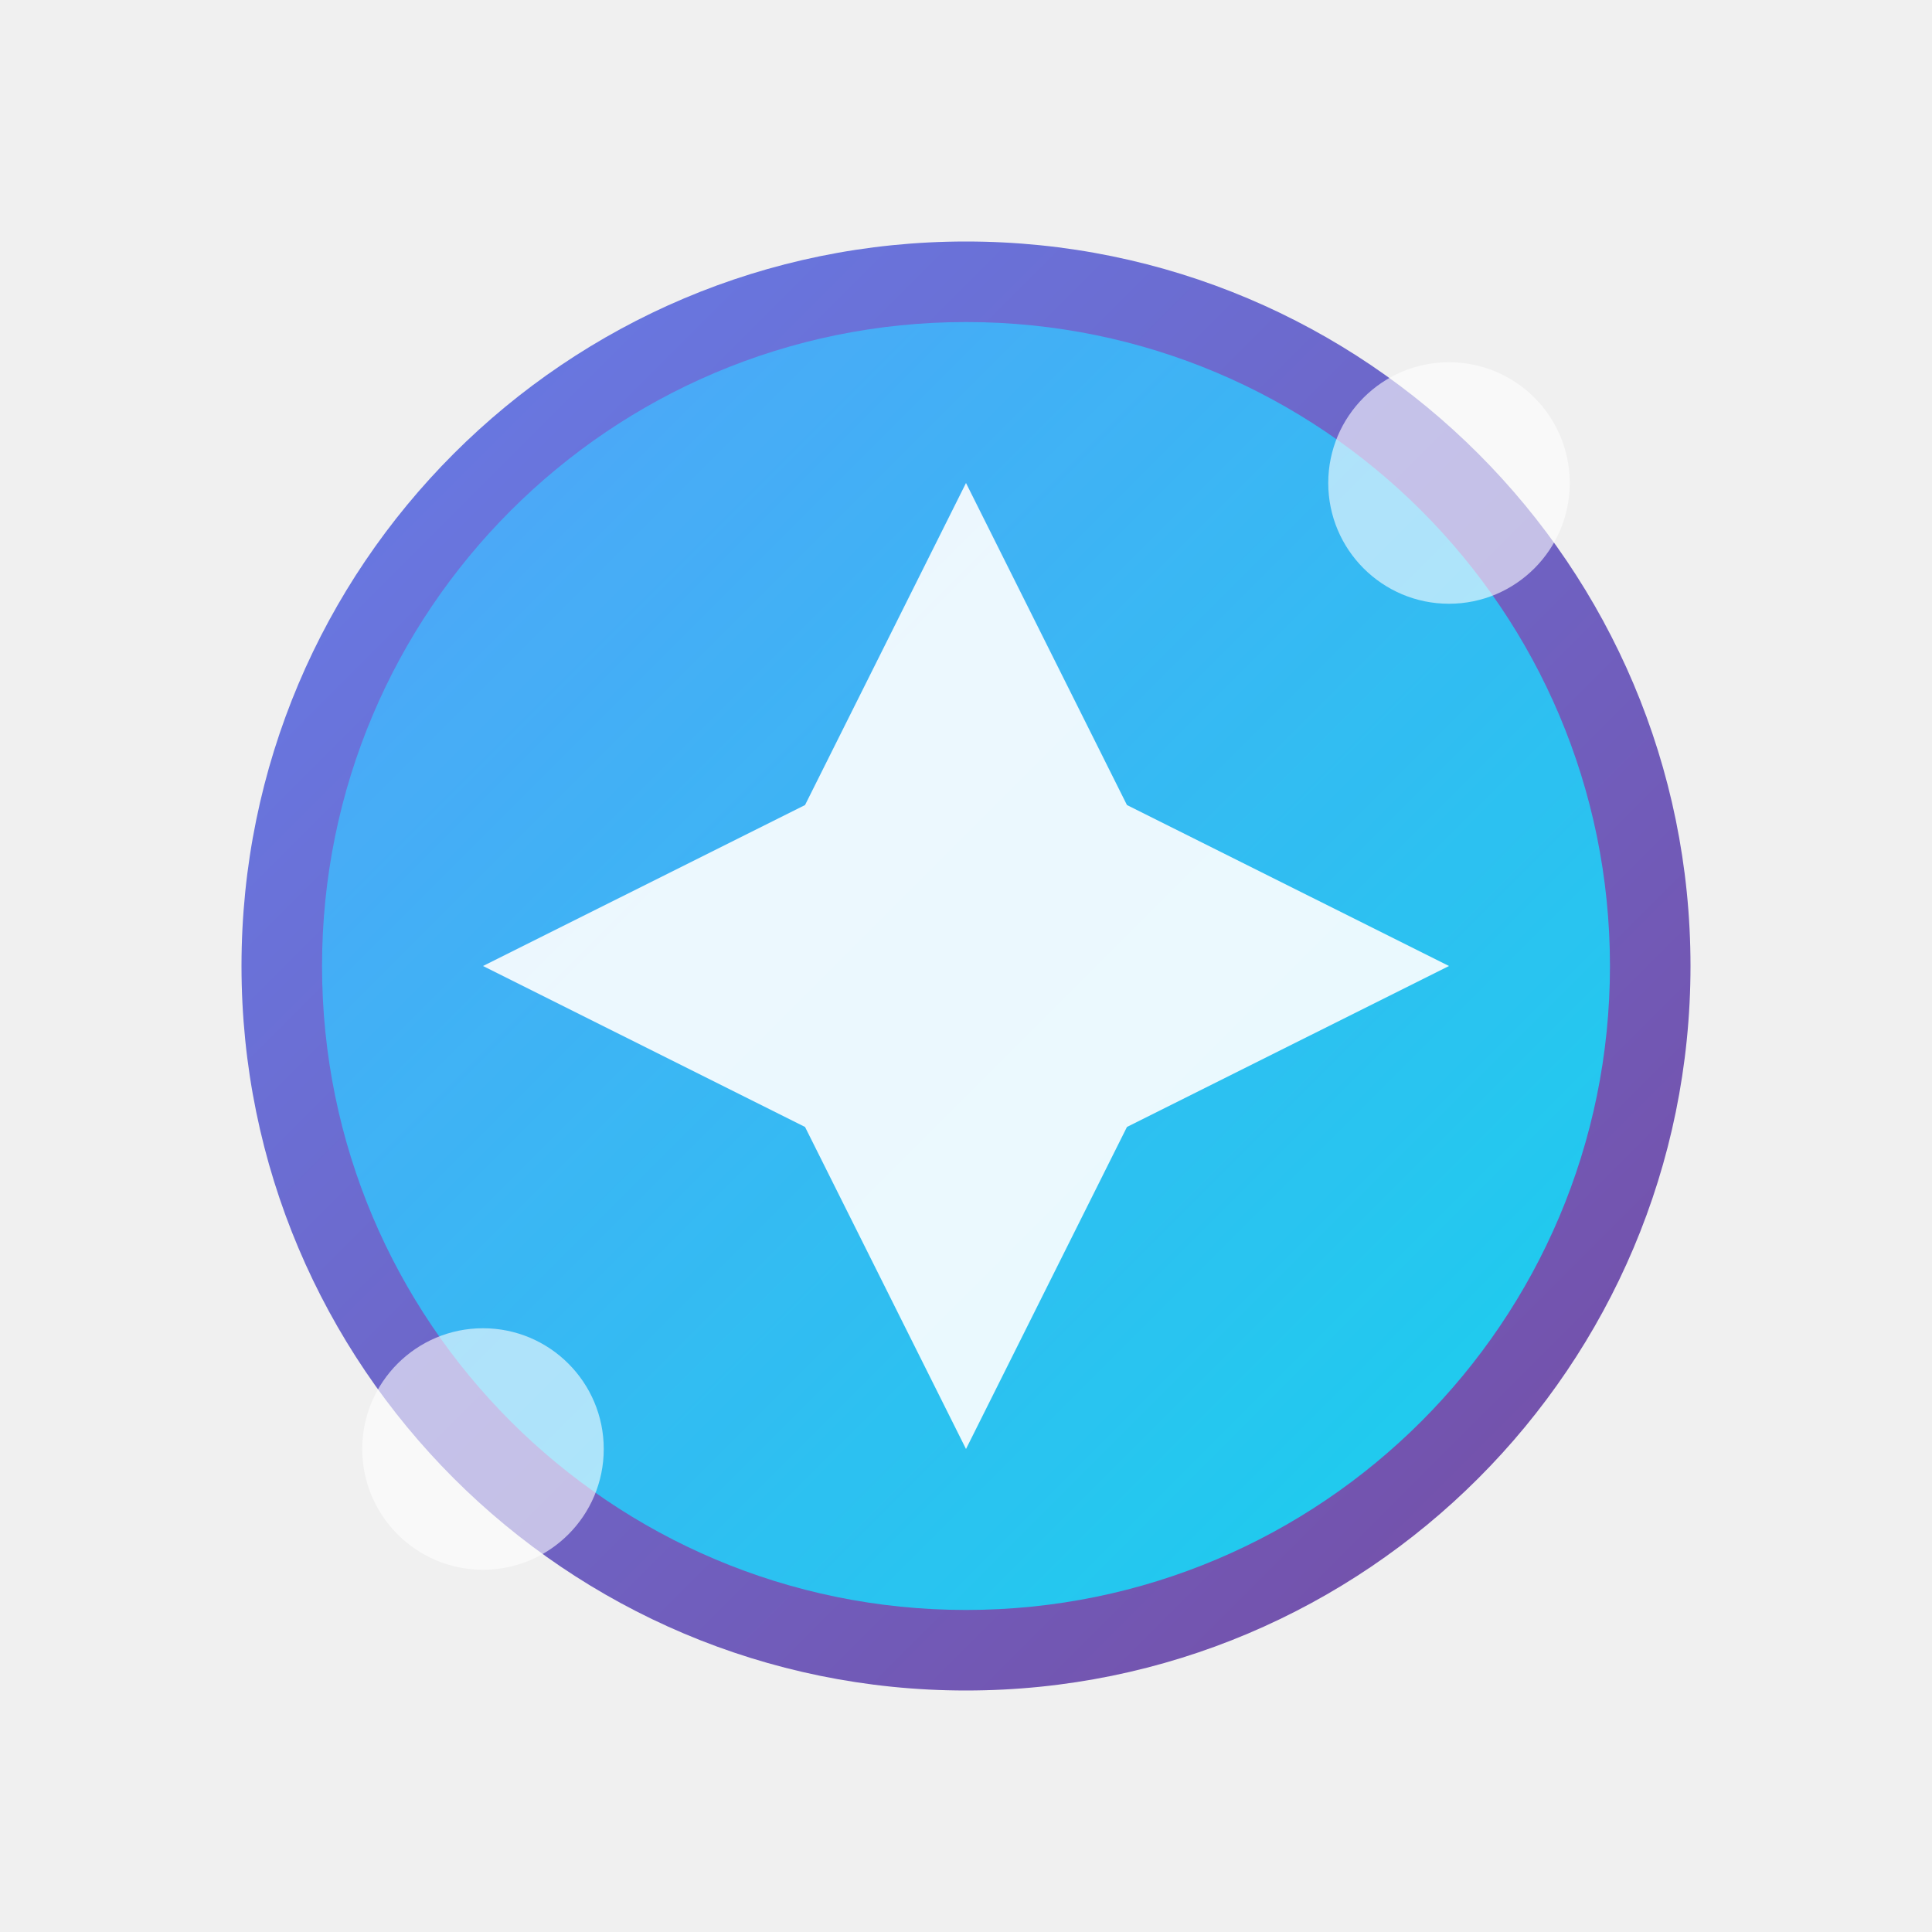
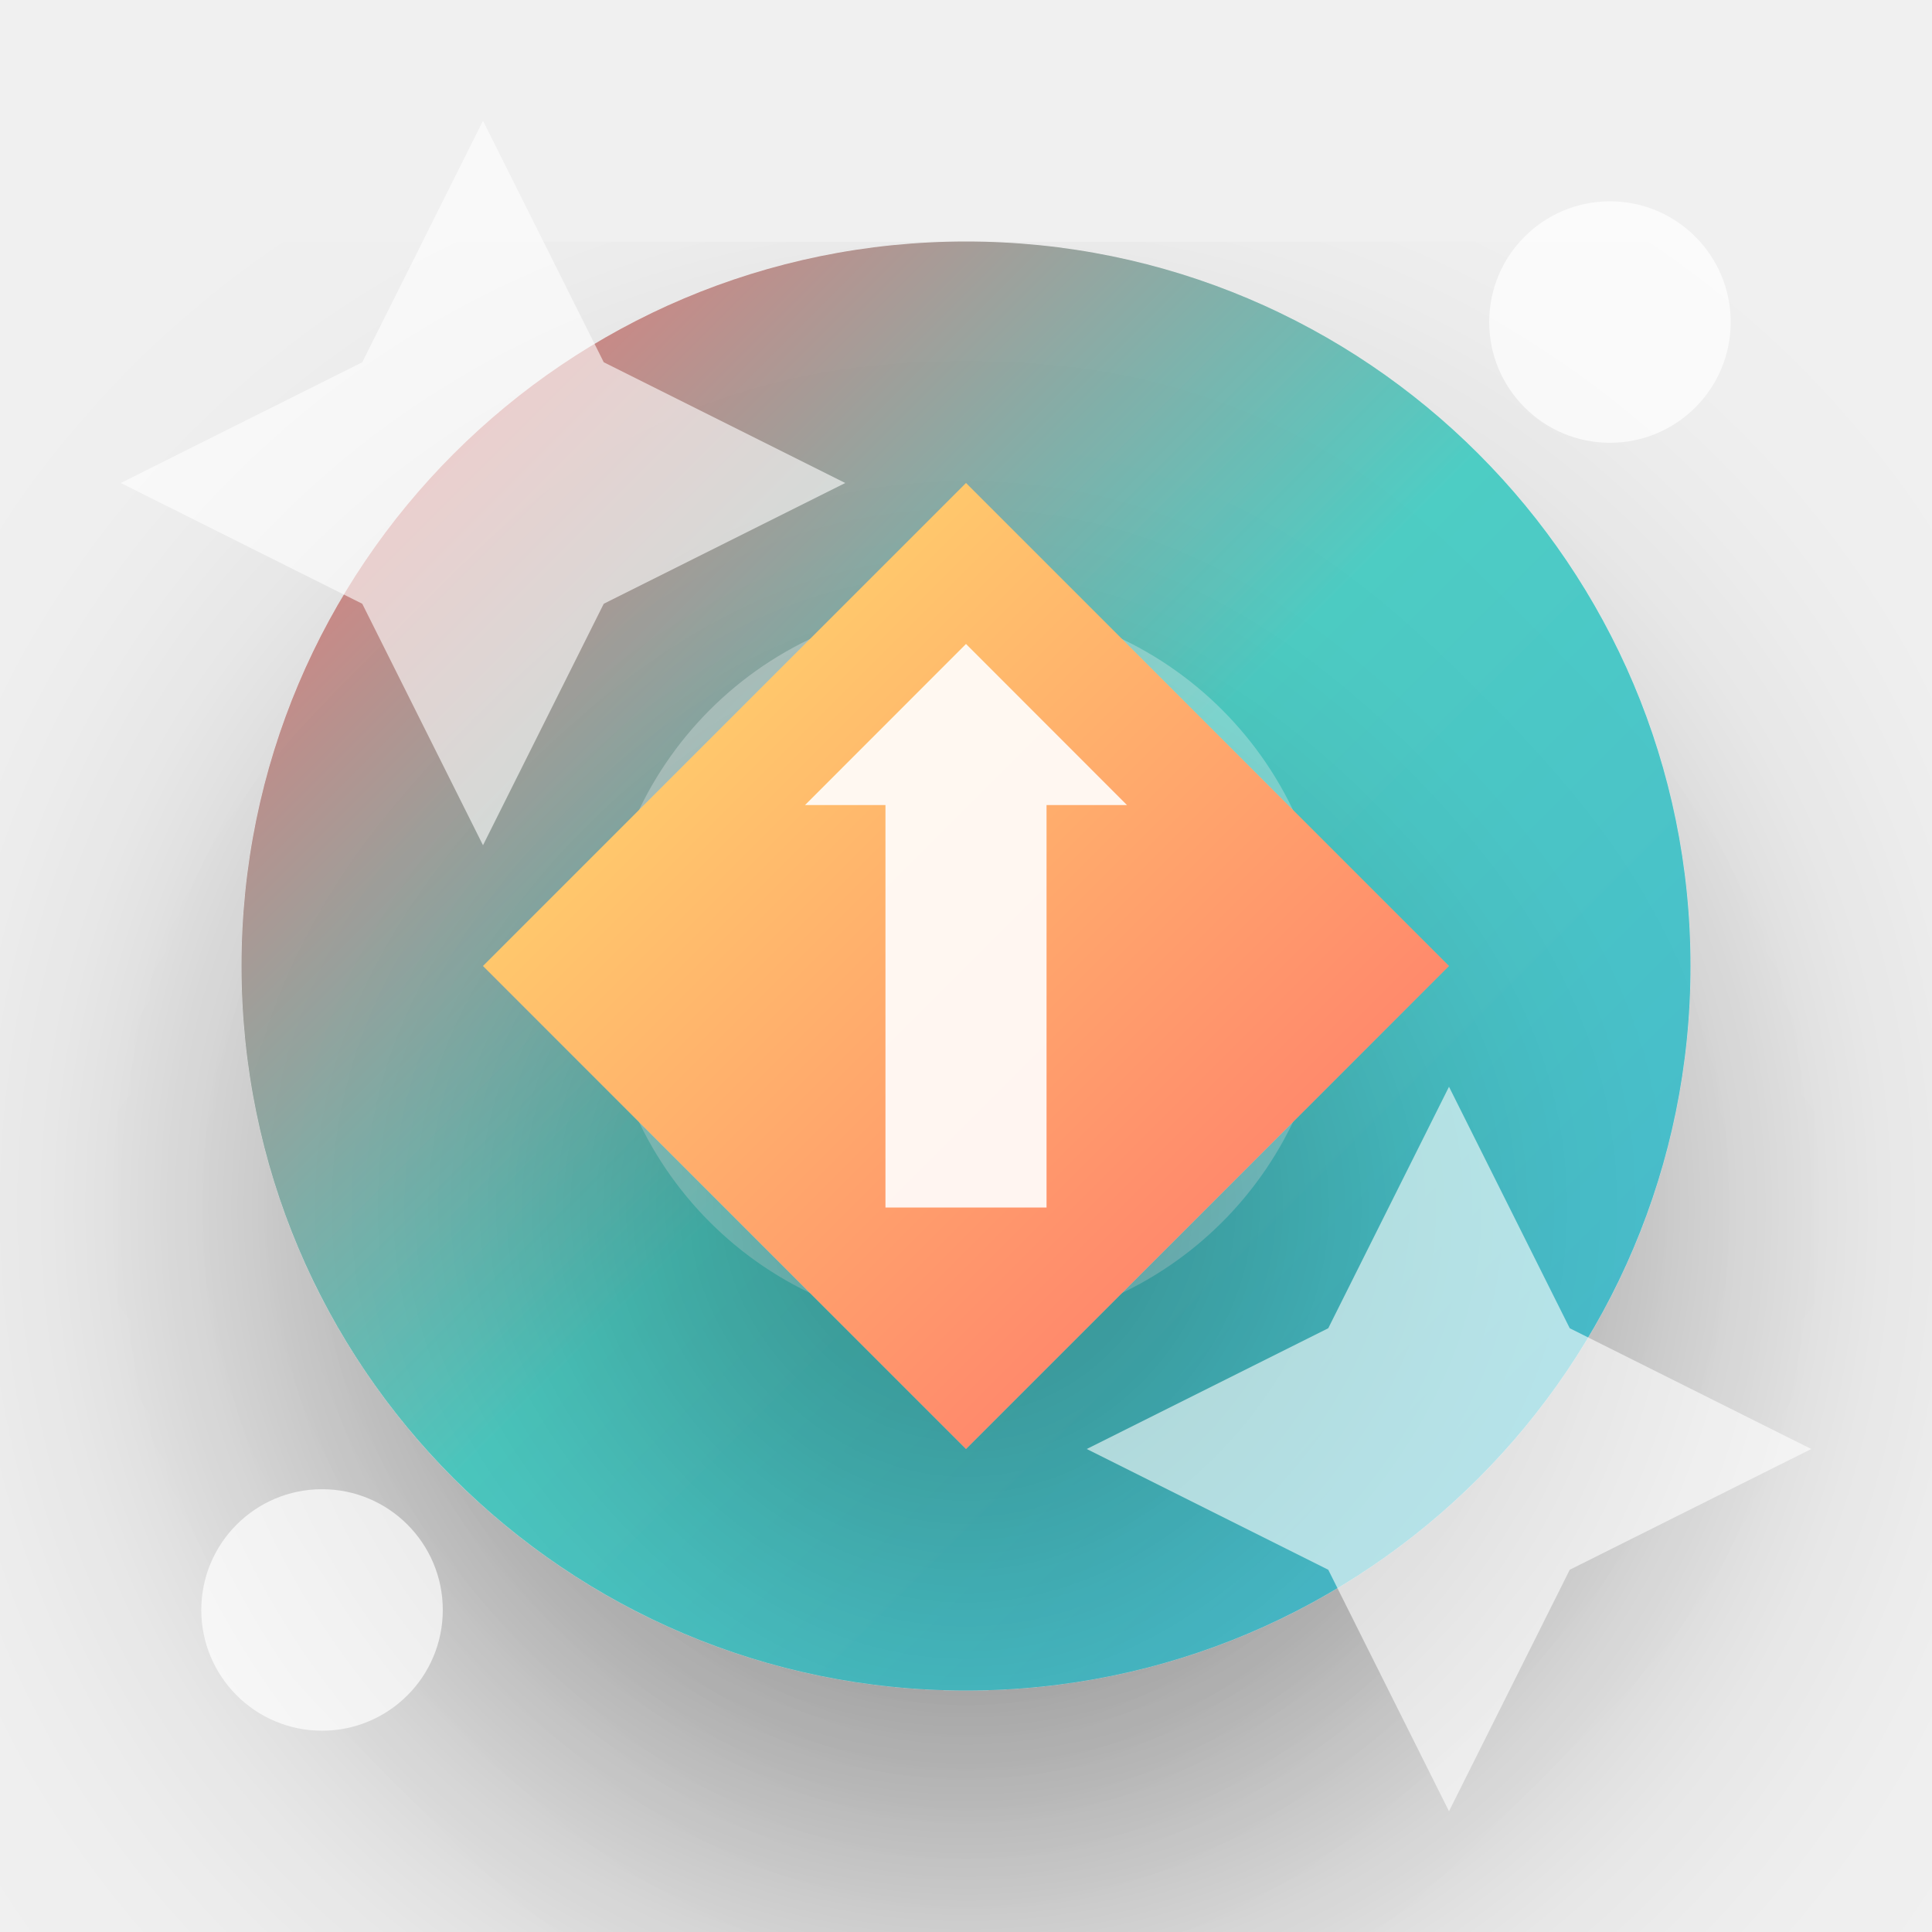
<svg xmlns="http://www.w3.org/2000/svg" width="16" height="16" viewBox="0 0 16 16">
  <defs>
-     <linearGradient id="grad1" x1="0%" y1="0%" x2="100%" y2="100%">
-       <stop offset="0%" style="stop-color:#667eea;stop-opacity:1" />
-       <stop offset="100%" style="stop-color:#764ba2;stop-opacity:1" />
+     <linearGradient id="bgGrad" x1="0%" y1="0%" x2="100%" y2="100%">
+       <stop offset="0%" style="stop-color:#FF6B6B;stop-opacity:1" />
+       <stop offset="50%" style="stop-color:#4ECDC4;stop-opacity:1" />
+       <stop offset="100%" style="stop-color:#45B7D1;stop-opacity:1" />
    </linearGradient>
-     <linearGradient id="grad2" x1="0%" y1="0%" x2="100%" y2="100%">
-       <stop offset="0%" style="stop-color:#4facfe;stop-opacity:1" />
-       <stop offset="100%" style="stop-color:#00f2fe;stop-opacity:1" />
+     <linearGradient id="starGrad" x1="0%" y1="0%" x2="100%" y2="100%">
+       <stop offset="0%" style="stop-color:#FFE66D;stop-opacity:1" />
+       <stop offset="100%" style="stop-color:#FF6B6B;stop-opacity:1" />
    </linearGradient>
+     <filter id="shadow" x="-50%" y="-50%" width="200%" height="200%">
+       <feDropShadow dx="0" dy="2" stdDeviation="3" flood-color="#000000" flood-opacity="0.3" />
+     </filter>
  </defs>
-   <circle cx="8" cy="8" r="6" fill="url(#grad1)" />
-   <circle cx="8" cy="8" r="5.333" fill="url(#grad2)" opacity="0.8" />
+   <circle cx="8" cy="8" r="6" fill="url(#bgGrad)" filter="url(#shadow)" />
+   <circle cx="8" cy="8" r="2" fill="none" stroke="white" stroke-width="2" opacity="0.3" />
  <g transform="translate(8, 8)">
-     <path d="M0,-4 L1.333,-1.333 L4,0 L1.333,1.333 L0,4 L-1.333,1.333 L-4,0 L-1.333,-1.333 Z" fill="white" opacity="0.9" />
+     <path d="M0,-4 L2,-2 L4,0 L2,2 L0,4 L-2,2 L-4,0 L-2,-2 Z" fill="url(#starGrad)" filter="url(#shadow)" />
  </g>
-   <circle cx="12" cy="4" r="1" fill="white" opacity="0.6" />
-   <circle cx="4" cy="12" r="1" fill="white" opacity="0.6" />
+   <g transform="translate(8, 8)">
+     <path d="M0,-2.667 L1.333,-1.333 L0.667,-1.333 L0.667,2 L-0.667,2 L-0.667,-1.333 L-1.333,-1.333 Z" fill="white" opacity="0.9" />
+   </g>
+   <circle cx="13.333" cy="2.667" r="1" fill="white" opacity="0.7" />
+   <circle cx="2.667" cy="13.333" r="1" fill="white" opacity="0.7" />
+   <g transform="translate(4, 4)">
+     <path d="M0,-3 L1,-1 L3,0 L1,1 L0,3 L-1,1 L-3,0 L-1,-1 Z" fill="white" opacity="0.6" />
+   </g>
+   <g transform="translate(12, 12)">
+     <path d="M0,-3 L1,-1 L3,0 L1,1 L0,3 L-1,1 L-3,0 L-1,-1 Z" fill="white" opacity="0.6" />
+   </g>
</svg>
